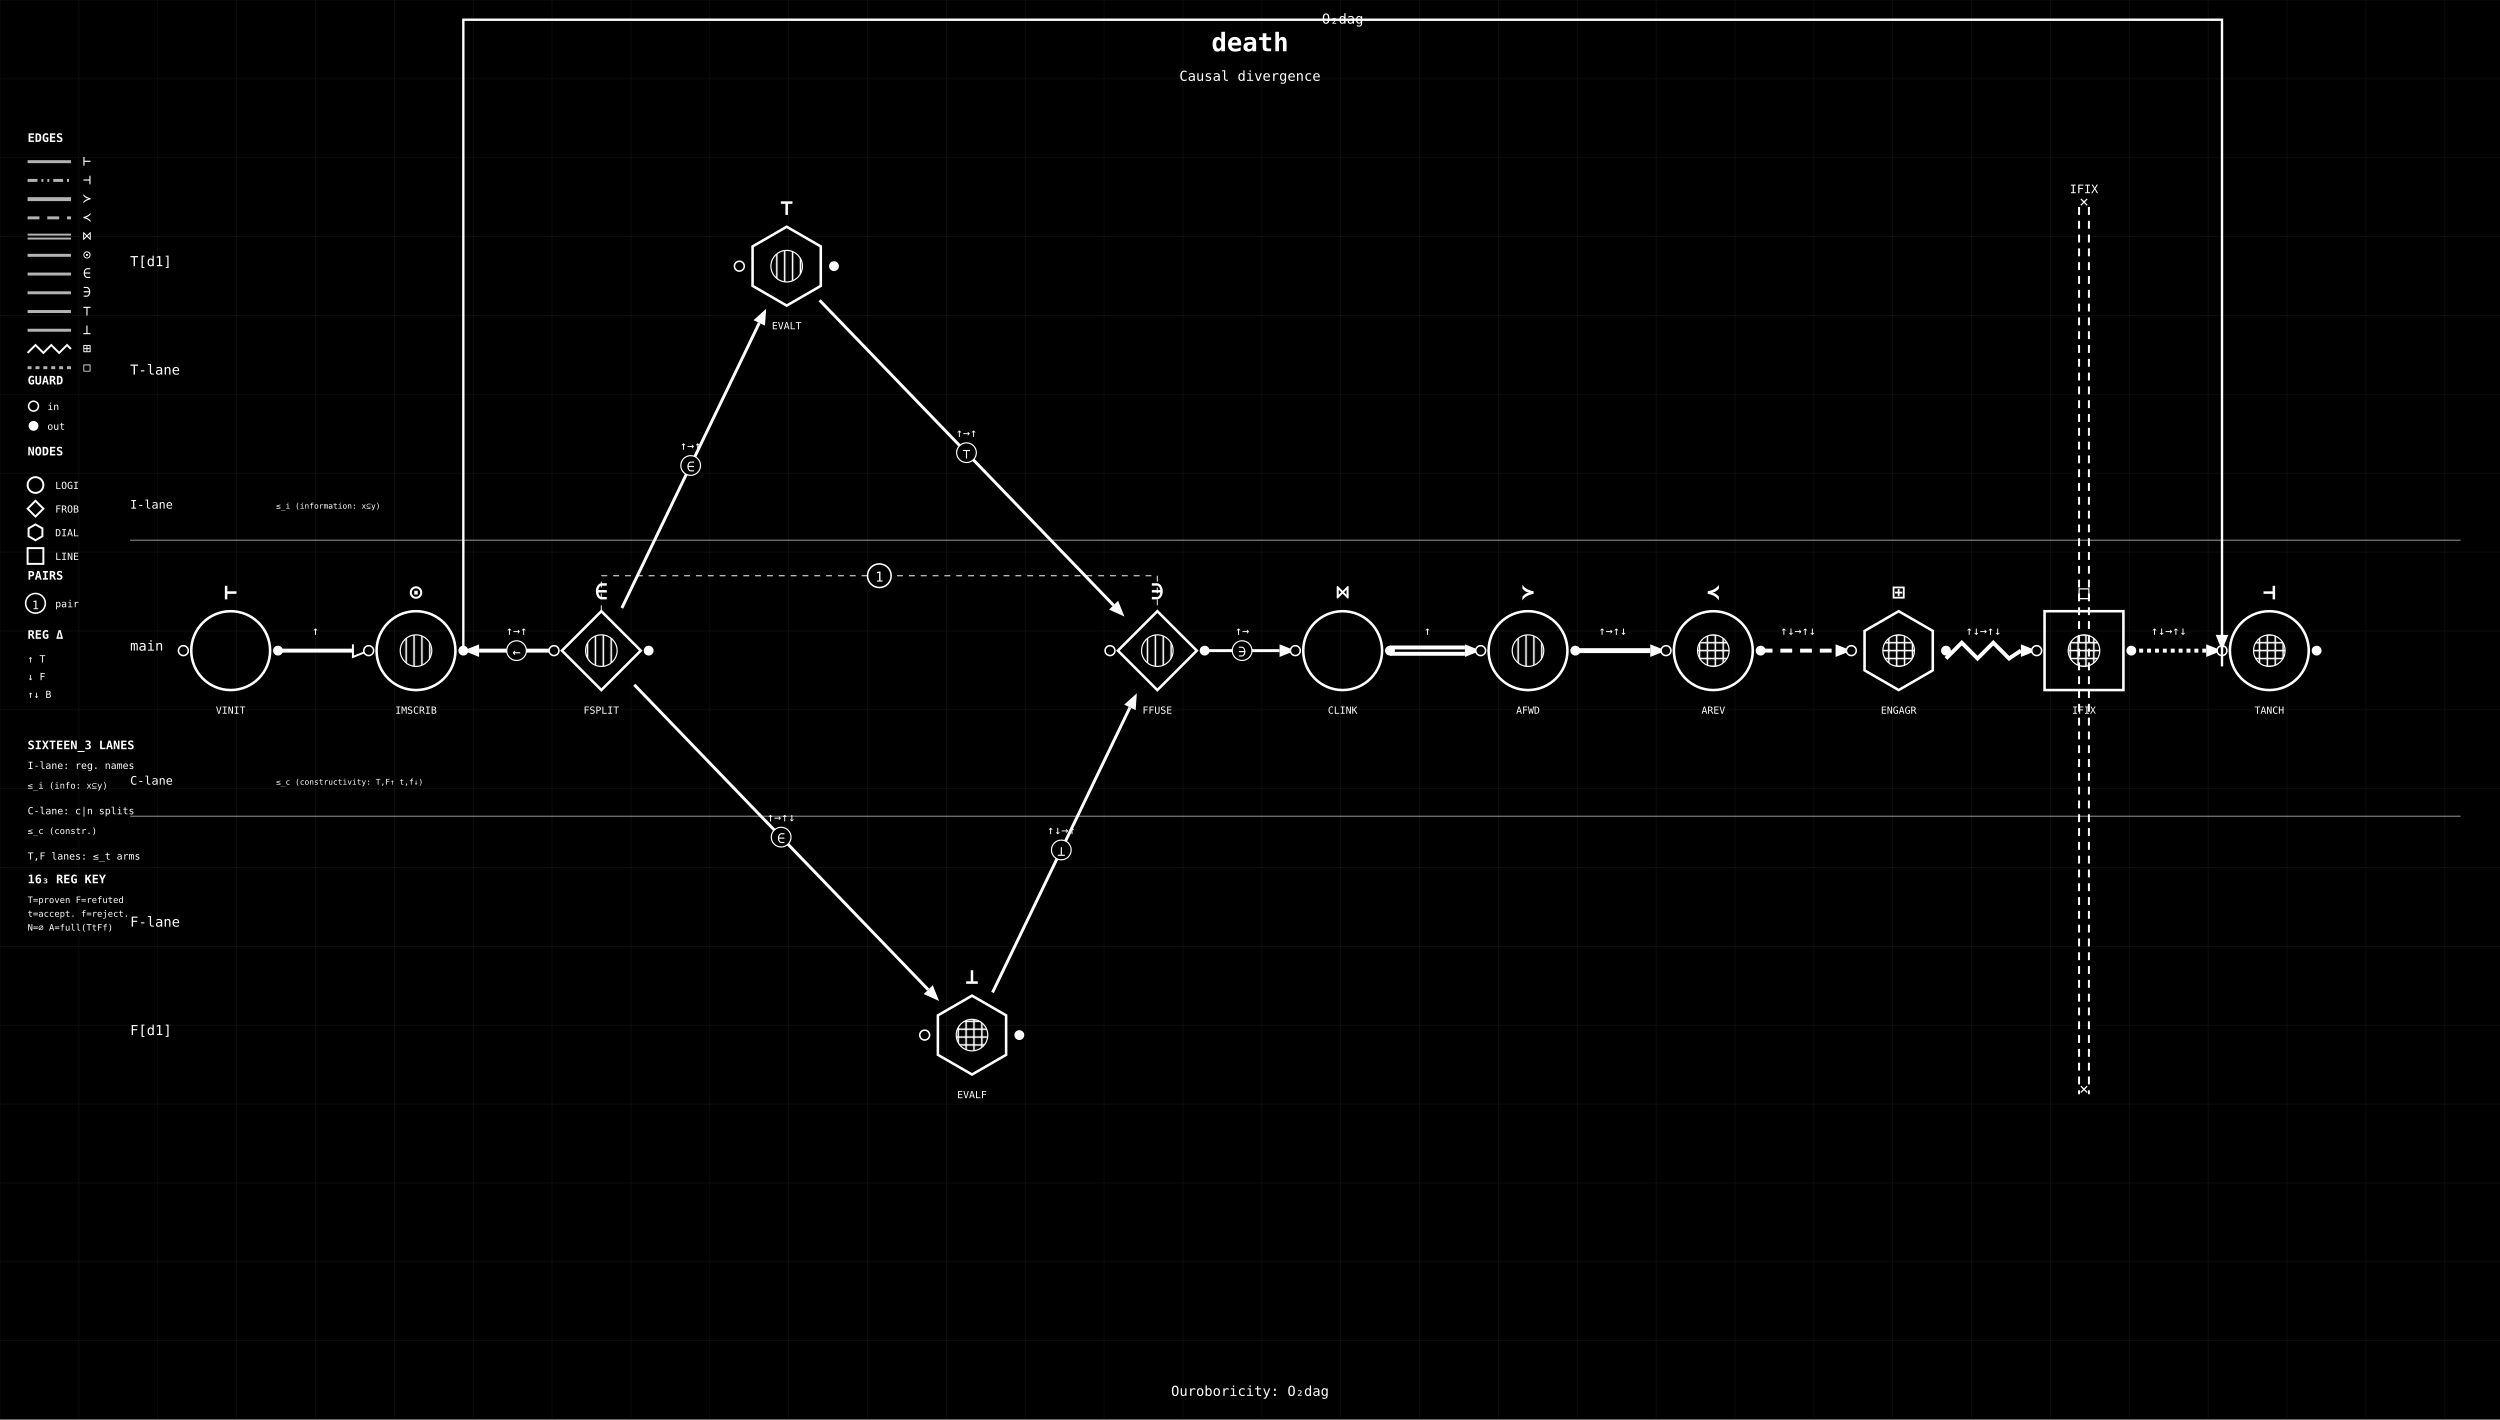
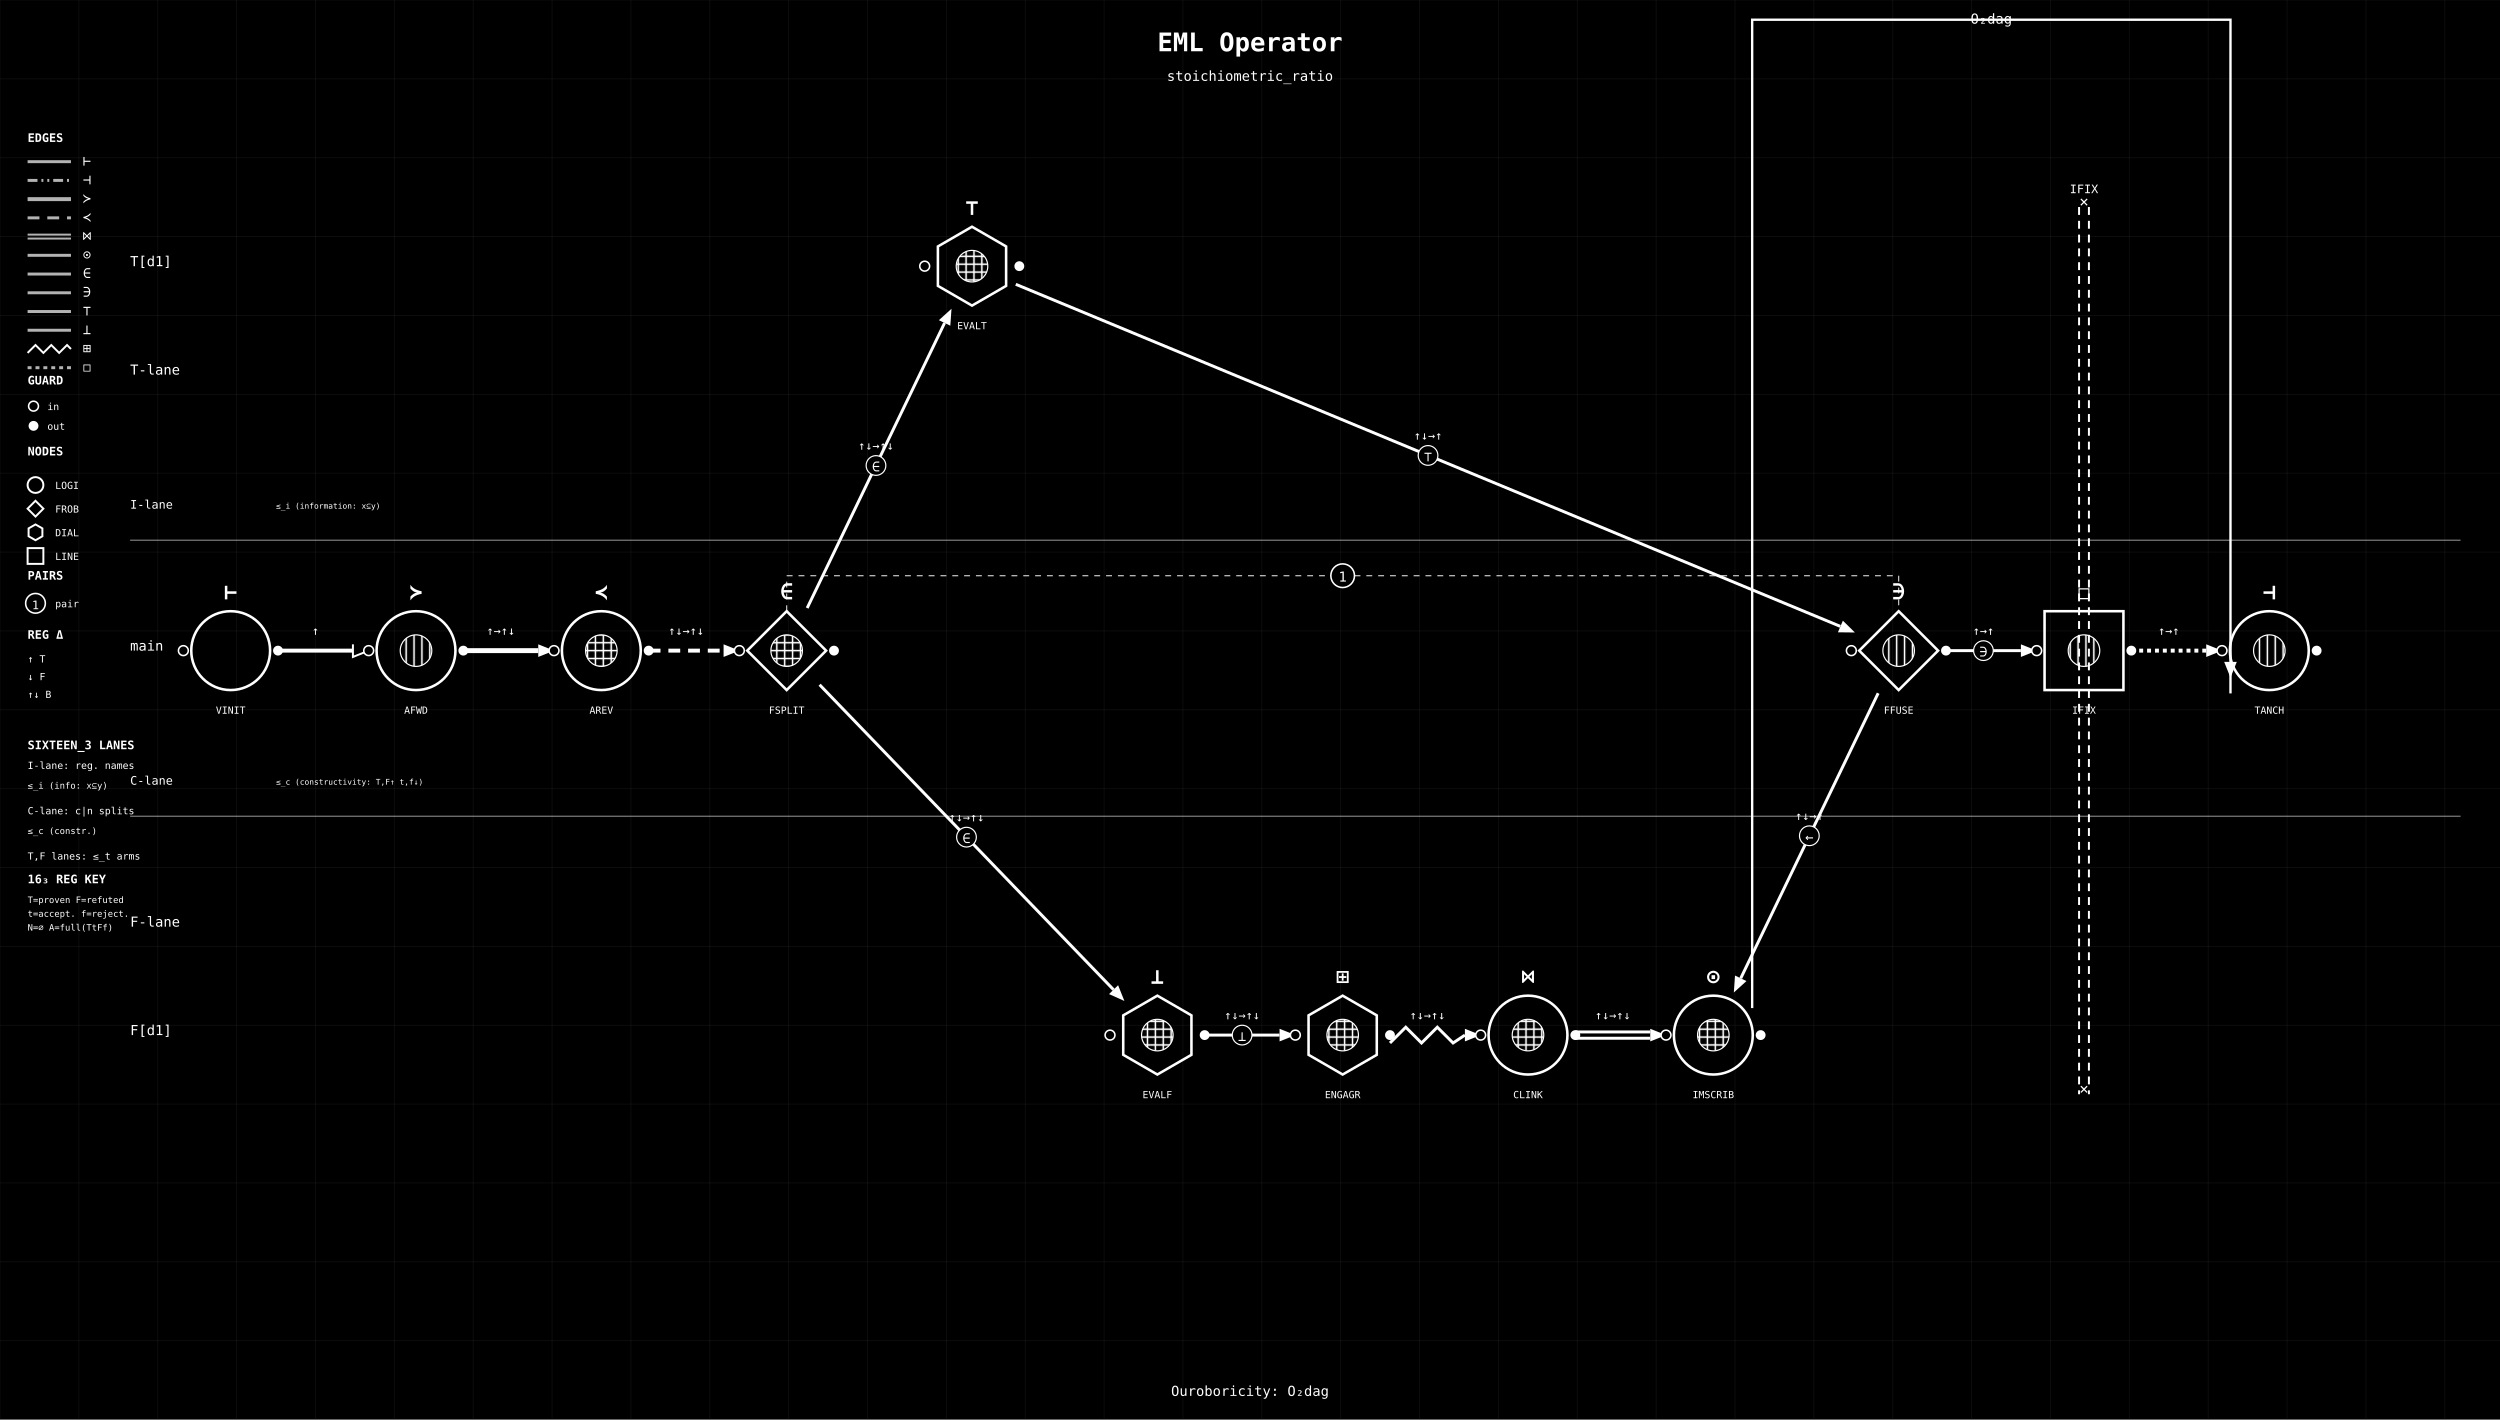
<svg xmlns="http://www.w3.org/2000/svg" viewBox="0 0 1268 720">
  <rect width="1268" height="720" fill="#000000" />
  <defs>
    <pattern id="hatch-T" width="4" height="4" patternUnits="userSpaceOnUse">
      <path d="M2,0 L2,4" stroke="#ffffff" stroke-width="0.8" />
    </pattern>
    <pattern id="hatch-F" width="4" height="4" patternUnits="userSpaceOnUse">
      <path d="M0,2 L4,2" stroke="#ffffff" stroke-width="0.8" />
    </pattern>
    <pattern id="hatch-B" width="4" height="4" patternUnits="userSpaceOnUse">
      <path d="M2,0 L2,4 M0,2 L4,2" stroke="#ffffff" stroke-width="0.8" />
    </pattern>
  </defs>
  <line x1="0.0" y1="0.0" x2="0.0" y2="720.0" stroke="#333333" stroke-width="0.4" opacity="0.3" />
  <line x1="40.0" y1="0.0" x2="40.0" y2="720.0" stroke="#333333" stroke-width="0.4" opacity="0.3" />
  <line x1="80.0" y1="0.0" x2="80.0" y2="720.0" stroke="#333333" stroke-width="0.4" opacity="0.3" />
  <line x1="120.0" y1="0.0" x2="120.0" y2="720.0" stroke="#333333" stroke-width="0.4" opacity="0.3" />
  <line x1="160.0" y1="0.0" x2="160.0" y2="720.0" stroke="#333333" stroke-width="0.4" opacity="0.3" />
  <line x1="200.0" y1="0.0" x2="200.0" y2="720.0" stroke="#333333" stroke-width="0.4" opacity="0.3" />
  <line x1="240.0" y1="0.0" x2="240.0" y2="720.0" stroke="#333333" stroke-width="0.4" opacity="0.3" />
  <line x1="280.0" y1="0.0" x2="280.0" y2="720.0" stroke="#333333" stroke-width="0.4" opacity="0.3" />
  <line x1="320.0" y1="0.0" x2="320.0" y2="720.0" stroke="#333333" stroke-width="0.4" opacity="0.3" />
  <line x1="360.0" y1="0.0" x2="360.0" y2="720.0" stroke="#333333" stroke-width="0.4" opacity="0.3" />
  <line x1="400.0" y1="0.0" x2="400.0" y2="720.0" stroke="#333333" stroke-width="0.4" opacity="0.3" />
  <line x1="440.0" y1="0.0" x2="440.0" y2="720.0" stroke="#333333" stroke-width="0.4" opacity="0.3" />
  <line x1="480.0" y1="0.0" x2="480.0" y2="720.0" stroke="#333333" stroke-width="0.4" opacity="0.3" />
  <line x1="520.0" y1="0.0" x2="520.0" y2="720.0" stroke="#333333" stroke-width="0.4" opacity="0.3" />
  <line x1="560.0" y1="0.0" x2="560.0" y2="720.0" stroke="#333333" stroke-width="0.4" opacity="0.3" />
  <line x1="600.0" y1="0.0" x2="600.0" y2="720.0" stroke="#333333" stroke-width="0.4" opacity="0.3" />
  <line x1="640.0" y1="0.0" x2="640.0" y2="720.0" stroke="#333333" stroke-width="0.4" opacity="0.3" />
  <line x1="680.0" y1="0.0" x2="680.0" y2="720.0" stroke="#333333" stroke-width="0.4" opacity="0.3" />
  <line x1="720.0" y1="0.0" x2="720.0" y2="720.0" stroke="#333333" stroke-width="0.4" opacity="0.3" />
  <line x1="760.0" y1="0.0" x2="760.0" y2="720.0" stroke="#333333" stroke-width="0.4" opacity="0.3" />
  <line x1="800.0" y1="0.0" x2="800.0" y2="720.0" stroke="#333333" stroke-width="0.4" opacity="0.3" />
  <line x1="840.0" y1="0.0" x2="840.0" y2="720.0" stroke="#333333" stroke-width="0.4" opacity="0.3" />
  <line x1="880.0" y1="0.0" x2="880.0" y2="720.0" stroke="#333333" stroke-width="0.4" opacity="0.3" />
  <line x1="920.0" y1="0.0" x2="920.0" y2="720.0" stroke="#333333" stroke-width="0.4" opacity="0.3" />
  <line x1="960.0" y1="0.0" x2="960.0" y2="720.0" stroke="#333333" stroke-width="0.4" opacity="0.3" />
  <line x1="1000.0" y1="0.0" x2="1000.0" y2="720.0" stroke="#333333" stroke-width="0.4" opacity="0.3" />
  <line x1="1040.0" y1="0.0" x2="1040.0" y2="720.0" stroke="#333333" stroke-width="0.4" opacity="0.3" />
  <line x1="1080.0" y1="0.0" x2="1080.0" y2="720.0" stroke="#333333" stroke-width="0.4" opacity="0.3" />
  <line x1="1120.0" y1="0.0" x2="1120.0" y2="720.0" stroke="#333333" stroke-width="0.4" opacity="0.3" />
  <line x1="1160.0" y1="0.0" x2="1160.0" y2="720.0" stroke="#333333" stroke-width="0.4" opacity="0.3" />
  <line x1="1200.0" y1="0.0" x2="1200.0" y2="720.0" stroke="#333333" stroke-width="0.4" opacity="0.3" />
  <line x1="1240.0" y1="0.0" x2="1240.0" y2="720.0" stroke="#333333" stroke-width="0.4" opacity="0.3" />
  <line x1="0.0" y1="0.0" x2="1268.0" y2="0.0" stroke="#333333" stroke-width="0.4" opacity="0.3" />
  <line x1="0.0" y1="40.0" x2="1268.0" y2="40.0" stroke="#333333" stroke-width="0.4" opacity="0.3" />
  <line x1="0.0" y1="80.0" x2="1268.0" y2="80.0" stroke="#333333" stroke-width="0.4" opacity="0.3" />
  <line x1="0.0" y1="120.0" x2="1268.0" y2="120.0" stroke="#333333" stroke-width="0.4" opacity="0.3" />
  <line x1="0.0" y1="160.0" x2="1268.0" y2="160.0" stroke="#333333" stroke-width="0.4" opacity="0.3" />
  <line x1="0.0" y1="200.0" x2="1268.0" y2="200.0" stroke="#333333" stroke-width="0.4" opacity="0.3" />
  <line x1="0.0" y1="240.0" x2="1268.0" y2="240.0" stroke="#333333" stroke-width="0.4" opacity="0.3" />
  <line x1="0.0" y1="280.0" x2="1268.0" y2="280.0" stroke="#333333" stroke-width="0.4" opacity="0.3" />
  <line x1="0.0" y1="320.0" x2="1268.0" y2="320.0" stroke="#333333" stroke-width="0.4" opacity="0.3" />
  <line x1="0.0" y1="360.0" x2="1268.0" y2="360.0" stroke="#333333" stroke-width="0.4" opacity="0.3" />
  <line x1="0.0" y1="400.0" x2="1268.0" y2="400.0" stroke="#333333" stroke-width="0.4" opacity="0.3" />
  <line x1="0.0" y1="440.0" x2="1268.0" y2="440.0" stroke="#333333" stroke-width="0.4" opacity="0.3" />
  <line x1="0.0" y1="480.0" x2="1268.0" y2="480.0" stroke="#333333" stroke-width="0.4" opacity="0.3" />
  <line x1="0.0" y1="520.0" x2="1268.0" y2="520.0" stroke="#333333" stroke-width="0.4" opacity="0.3" />
  <line x1="0.0" y1="560.0" x2="1268.0" y2="560.0" stroke="#333333" stroke-width="0.4" opacity="0.3" />
  <line x1="0.0" y1="600.0" x2="1268.0" y2="600.0" stroke="#333333" stroke-width="0.4" opacity="0.3" />
  <line x1="0.0" y1="640.0" x2="1268.0" y2="640.0" stroke="#333333" stroke-width="0.4" opacity="0.3" />
  <line x1="0.0" y1="680.0" x2="1268.0" y2="680.0" stroke="#333333" stroke-width="0.4" opacity="0.3" />
-   <text x="634.0" y="26.0" fill="#ffffff" font-size="13" text-anchor="middle" font-family="monospace" font-weight="bold">death</text>
-   <text x="634.0" y="41.0" fill="#ffffff" font-size="7" text-anchor="middle" font-family="monospace">Causal divergence</text>
+   <text x="634.0" y="26.0" fill="#ffffff" font-size="13" text-anchor="middle" font-family="monospace" font-weight="bold">EML Operator</text>
+   <text x="634.0" y="41.0" fill="#ffffff" font-size="7" text-anchor="middle" font-family="monospace">stoichiometric_ratio</text>
  <text x="66.0" y="190.0" fill="#ffffff" font-size="7" text-anchor="start" font-family="monospace">T-lane</text>
  <text x="66.0" y="135.0" fill="#ffffff" font-size="7" text-anchor="start" font-family="monospace">T[d1]</text>
  <text x="66.0" y="470.0" fill="#ffffff" font-size="7" text-anchor="start" font-family="monospace">F-lane</text>
  <text x="66.0" y="525.0" fill="#ffffff" font-size="7" text-anchor="start" font-family="monospace">F[d1]</text>
  <text x="66.0" y="330.0" fill="#ffffff" font-size="7" text-anchor="start" font-family="monospace">main</text>
  <text x="66.0" y="258.0" fill="#ffffff" font-size="6" text-anchor="start" font-family="monospace">I-lane</text>
  <text x="140.0" y="258.0" fill="#ffffff" font-size="4" text-anchor="start" font-family="monospace">≤_i (information: x⊆y)</text>
  <line x1="66.0" y1="274.0" x2="1248.0" y2="274.0" stroke="#ffffff" stroke-width="0.6" opacity="0.5" />
  <text x="66.0" y="398.0" fill="#ffffff" font-size="6" text-anchor="start" font-family="monospace">C-lane</text>
  <text x="140.0" y="398.0" fill="#ffffff" font-size="4" text-anchor="start" font-family="monospace">≤_c (constructivity: T,F↑ t,f↓)</text>
  <line x1="66.0" y1="414.0" x2="1248.0" y2="414.0" stroke="#ffffff" stroke-width="0.6" opacity="0.5" />
  <line x1="1054.5" y1="105.0" x2="1054.5" y2="555.0" stroke="#ffffff" stroke-width="1.0" opacity="1.0" stroke-dasharray="4,3" />
  <line x1="1059.5" y1="105.0" x2="1059.5" y2="555.0" stroke="#ffffff" stroke-width="1.0" opacity="1.0" stroke-dasharray="4,3" />
  <text x="1057.0" y="105.0" fill="#ffffff" font-size="8" text-anchor="middle" font-family="monospace">×</text>
  <text x="1057.0" y="555.0" fill="#ffffff" font-size="8" text-anchor="middle" font-family="monospace">×</text>
  <text x="1057.0" y="98.0" fill="#ffffff" font-size="6" text-anchor="middle" font-family="monospace">IFIX</text>
-   <line x1="305.0" y1="310.0" x2="305.0" y2="292.0" stroke="#ffffff" stroke-width="0.6" opacity="0.8" stroke-dasharray="3,3" />
-   <line x1="305.0" y1="292.0" x2="587.0" y2="292.0" stroke="#ffffff" stroke-width="0.6" opacity="0.8" stroke-dasharray="3,3" />
-   <line x1="587.0" y1="292.0" x2="587.0" y2="310.0" stroke="#ffffff" stroke-width="0.6" opacity="0.8" stroke-dasharray="3,3" />
-   <circle cx="446.0" cy="292.0" r="6" fill="#000000" stroke="#ffffff" stroke-width="0.8" />
-   <text x="446.0" y="295.0" fill="#ffffff" font-size="7" text-anchor="middle" font-family="monospace">1</text>
-   <line x1="315.4" y1="308.4" x2="385.1" y2="163.8" stroke="#ffffff" stroke-width="1.5" opacity="1.0" />
-   <polygon points="388.6,156.6 388.0,165.2 382.2,162.4" fill="#ffffff" />
-   <circle cx="350.3" cy="236.1" r="5" fill="#000000" stroke="#ffffff" stroke-width="0.6" />
-   <text x="350.3" y="239.1" fill="#ffffff" font-size="7" text-anchor="middle" font-family="monospace">∈</text>
-   <text x="350.3" y="228.1" fill="#ffffff" font-size="6" text-anchor="middle" font-family="monospace">↑→↑</text>
-   <line x1="415.7" y1="152.3" x2="564.8" y2="307.0" stroke="#ffffff" stroke-width="1.5" opacity="1.0" />
-   <polygon points="570.3,312.7 562.5,309.2 567.1,304.7" fill="#ffffff" />
-   <circle cx="490.2" cy="229.6" r="5" fill="#000000" stroke="#ffffff" stroke-width="0.6" />
-   <text x="490.2" y="232.6" fill="#ffffff" font-size="7" text-anchor="middle" font-family="monospace">⊤</text>
-   <text x="490.2" y="221.6" fill="#ffffff" font-size="6" text-anchor="middle" font-family="monospace">↑→↑</text>
-   <line x1="321.7" y1="347.3" x2="470.8" y2="502.0" stroke="#ffffff" stroke-width="1.5" opacity="1.0" />
-   <polygon points="476.3,507.7 468.5,504.2 473.1,499.7" fill="#ffffff" />
-   <circle cx="396.2" cy="424.6" r="5" fill="#000000" stroke="#ffffff" stroke-width="0.6" />
-   <text x="396.2" y="427.6" fill="#ffffff" font-size="7" text-anchor="middle" font-family="monospace">∈</text>
-   <text x="396.2" y="416.6" fill="#ffffff" font-size="6" text-anchor="middle" font-family="monospace">↑→↑↓</text>
-   <line x1="503.4" y1="503.4" x2="573.1" y2="358.8" stroke="#ffffff" stroke-width="1.5" opacity="1.0" />
-   <polygon points="576.6,351.6 576.0,360.2 570.2,357.4" fill="#ffffff" />
-   <circle cx="538.3" cy="431.1" r="5" fill="#000000" stroke="#ffffff" stroke-width="0.6" />
-   <text x="538.3" y="434.1" fill="#ffffff" font-size="7" text-anchor="middle" font-family="monospace">⊥</text>
-   <text x="538.3" y="423.1" fill="#ffffff" font-size="6" text-anchor="middle" font-family="monospace">↑↓→↑</text>
+   <line x1="399.0" y1="310.0" x2="399.0" y2="292.0" stroke="#ffffff" stroke-width="0.6" opacity="0.8" stroke-dasharray="3,3" />
+   <line x1="399.0" y1="292.0" x2="963.0" y2="292.0" stroke="#ffffff" stroke-width="0.6" opacity="0.8" stroke-dasharray="3,3" />
+   <line x1="963.0" y1="292.0" x2="963.0" y2="310.0" stroke="#ffffff" stroke-width="0.6" opacity="0.8" stroke-dasharray="3,3" />
+   <circle cx="681.0" cy="292.0" r="6" fill="#000000" stroke="#ffffff" stroke-width="0.8" />
+   <text x="681.0" y="295.0" fill="#ffffff" font-size="7" text-anchor="middle" font-family="monospace">1</text>
+   <line x1="409.4" y1="308.4" x2="479.1" y2="163.8" stroke="#ffffff" stroke-width="1.5" opacity="1.0" />
+   <polygon points="482.6,156.6 482.0,165.2 476.2,162.4" fill="#ffffff" />
+   <circle cx="444.3" cy="236.1" r="5" fill="#000000" stroke="#ffffff" stroke-width="0.6" />
+   <text x="444.3" y="239.1" fill="#ffffff" font-size="7" text-anchor="middle" font-family="monospace">∈</text>
+   <text x="444.3" y="228.1" fill="#ffffff" font-size="6" text-anchor="middle" font-family="monospace">↑↓→↑↓</text>
+   <line x1="515.2" y1="144.2" x2="933.4" y2="317.7" stroke="#ffffff" stroke-width="1.5" opacity="1.0" />
+   <polygon points="940.8,320.8 932.2,320.7 934.7,314.8" fill="#ffffff" />
+   <circle cx="724.3" cy="231.0" r="5" fill="#000000" stroke="#ffffff" stroke-width="0.6" />
+   <text x="724.3" y="234.0" fill="#ffffff" font-size="7" text-anchor="middle" font-family="monospace">⊤</text>
+   <text x="724.3" y="223.0" fill="#ffffff" font-size="6" text-anchor="middle" font-family="monospace">↑↓→↑</text>
+   <line x1="415.7" y1="347.3" x2="564.8" y2="502.0" stroke="#ffffff" stroke-width="1.5" opacity="1.0" />
+   <polygon points="570.3,507.7 562.5,504.2 567.1,499.7" fill="#ffffff" />
+   <circle cx="490.2" cy="424.6" r="5" fill="#000000" stroke="#ffffff" stroke-width="0.6" />
+   <text x="490.2" y="427.6" fill="#ffffff" font-size="7" text-anchor="middle" font-family="monospace">∈</text>
+   <text x="490.2" y="416.6" fill="#ffffff" font-size="6" text-anchor="middle" font-family="monospace">↑↓→↑↓</text>
+   <line x1="611.0" y1="525.0" x2="649.0" y2="525.0" stroke="#ffffff" stroke-width="1.5" opacity="1.0" />
+   <polygon points="657.0,525.0 649.0,528.2 649.0,521.8" fill="#ffffff" />
+   <circle cx="630.0" cy="525.0" r="5" fill="#000000" stroke="#ffffff" stroke-width="0.6" />
+   <text x="630.0" y="528.0" fill="#ffffff" font-size="7" text-anchor="middle" font-family="monospace">⊥</text>
+   <text x="630.0" y="517.0" fill="#ffffff" font-size="6" text-anchor="middle" font-family="monospace">↑↓→↑↓</text>
+   <polyline points="705.0,529.0 713.0,521.0 721.0,529.0 729.0,521.0 737.0,529.0 743.0,525.0" fill="none" stroke="#ffffff" stroke-width="1.5" />
+   <polygon points="751.0,525.0 743.0,528.2 743.0,521.8" fill="#ffffff" />
+   <text x="724.0" y="517.0" fill="#ffffff" font-size="6" text-anchor="middle" font-family="monospace">↑↓→↑↓</text>
+   <line x1="799.0" y1="523.4" x2="837.0" y2="523.4" stroke="#ffffff" stroke-width="1.5" opacity="1.0" />
+   <line x1="799.0" y1="526.6" x2="837.0" y2="526.6" stroke="#ffffff" stroke-width="1.5" opacity="1.0" />
+   <polygon points="845.0,525.0 837.0,528.2 837.0,521.8" fill="#ffffff" />
+   <text x="818.0" y="517.0" fill="#ffffff" font-size="6" text-anchor="middle" font-family="monospace">↑↓→↑↓</text>
+   <line x1="882.9" y1="496.2" x2="952.6" y2="351.6" stroke="#ffffff" stroke-width="1.5" opacity="1.0" />
+   <polygon points="879.4,503.4 880.0,494.8 885.8,497.6" fill="#ffffff" />
+   <circle cx="917.7" cy="423.9" r="5" fill="#000000" stroke="#ffffff" stroke-width="0.6" />
+   <text x="917.7" y="426.9" fill="#ffffff" font-size="7" text-anchor="middle" font-family="monospace">←</text>
+   <text x="917.7" y="415.9" fill="#ffffff" font-size="6" text-anchor="middle" font-family="monospace">↑↓→↑</text>
  <line x1="141.0" y1="330.0" x2="179.0" y2="330.0" stroke="#ffffff" stroke-width="2.0" opacity="1.0" />
  <polyline points="187.0,330.0 179.0,333.2 179.0,326.8" fill="none" stroke="#ffffff" stroke-width="1.0" />
  <text x="160.0" y="322.0" fill="#ffffff" font-size="6" text-anchor="middle" font-family="monospace">↑</text>
-   <line x1="243.0" y1="330.0" x2="281.0" y2="330.0" stroke="#ffffff" stroke-width="2.0" opacity="1.0" />
-   <polygon points="235.0,330.0 243.0,326.8 243.0,333.2" fill="#ffffff" />
-   <circle cx="262.0" cy="330.0" r="5" fill="#000000" stroke="#ffffff" stroke-width="0.6" />
-   <text x="262.0" y="333.0" fill="#ffffff" font-size="7" text-anchor="middle" font-family="monospace">←</text>
-   <text x="262.0" y="322.0" fill="#ffffff" font-size="6" text-anchor="middle" font-family="monospace">↑→↑</text>
-   <line x1="705.0" y1="328.4" x2="743.0" y2="328.4" stroke="#ffffff" stroke-width="2.0" opacity="1.0" />
-   <line x1="705.0" y1="331.6" x2="743.0" y2="331.6" stroke="#ffffff" stroke-width="2.0" opacity="1.0" />
-   <polygon points="751.0,330.0 743.0,333.2 743.0,326.8" fill="#ffffff" />
-   <text x="724.0" y="322.0" fill="#ffffff" font-size="6" text-anchor="middle" font-family="monospace">↑</text>
-   <line x1="799.0" y1="330.0" x2="837.0" y2="330.0" stroke="#ffffff" stroke-width="2.5" opacity="1.0" />
-   <polygon points="845.0,330.0 837.0,333.2 837.0,326.8" fill="#ffffff" />
-   <text x="818.0" y="322.0" fill="#ffffff" font-size="6" text-anchor="middle" font-family="monospace">↑→↑↓</text>
-   <line x1="893.0" y1="330.0" x2="931.0" y2="330.0" stroke="#ffffff" stroke-width="2.0" opacity="1.0" stroke-dasharray="6,4" />
-   <polygon points="939.0,330.0 931.0,333.2 931.0,326.8" fill="#ffffff" />
-   <text x="912.0" y="322.0" fill="#ffffff" font-size="6" text-anchor="middle" font-family="monospace">↑↓→↑↓</text>
-   <polyline points="987.0,334.0 995.0,326.0 1003.0,334.0 1011.0,326.0 1019.0,334.0 1025.0,330.0" fill="none" stroke="#ffffff" stroke-width="2.0" />
-   <polygon points="1033.0,330.0 1025.0,333.2 1025.0,326.8" fill="#ffffff" />
-   <text x="1006.0" y="322.0" fill="#ffffff" font-size="6" text-anchor="middle" font-family="monospace">↑↓→↑↓</text>
+   <line x1="235.0" y1="330.0" x2="273.0" y2="330.0" stroke="#ffffff" stroke-width="2.5" opacity="1.0" />
+   <polygon points="281.0,330.0 273.0,333.2 273.0,326.8" fill="#ffffff" />
+   <text x="254.0" y="322.0" fill="#ffffff" font-size="6" text-anchor="middle" font-family="monospace">↑→↑↓</text>
+   <line x1="329.0" y1="330.0" x2="367.0" y2="330.0" stroke="#ffffff" stroke-width="2.0" opacity="1.0" stroke-dasharray="6,4" />
+   <polygon points="375.0,330.0 367.0,333.2 367.0,326.8" fill="#ffffff" />
+   <text x="348.0" y="322.0" fill="#ffffff" font-size="6" text-anchor="middle" font-family="monospace">↑↓→↑↓</text>
  <line x1="1081.0" y1="330.0" x2="1119.0" y2="330.0" stroke="#ffffff" stroke-width="2.0" opacity="1.0" stroke-dasharray="2,2" />
  <polygon points="1127.0,330.0 1119.0,333.2 1119.0,326.8" fill="#ffffff" />
-   <text x="1100.0" y="322.0" fill="#ffffff" font-size="6" text-anchor="middle" font-family="monospace">↑↓→↑↓</text>
-   <line x1="611.0" y1="330.0" x2="649.0" y2="330.0" stroke="#ffffff" stroke-width="1.5" opacity="1.0" />
-   <polygon points="657.0,330.0 649.0,333.2 649.0,326.8" fill="#ffffff" />
-   <circle cx="630.0" cy="330.0" r="5" fill="#000000" stroke="#ffffff" stroke-width="0.6" />
-   <text x="630.0" y="333.0" fill="#ffffff" font-size="7" text-anchor="middle" font-family="monospace">∋</text>
-   <text x="630.0" y="322.0" fill="#ffffff" font-size="6" text-anchor="middle" font-family="monospace">↑→</text>
+   <text x="1100.0" y="322.0" fill="#ffffff" font-size="6" text-anchor="middle" font-family="monospace">↑→↑</text>
+   <line x1="987.0" y1="330.0" x2="1025.0" y2="330.0" stroke="#ffffff" stroke-width="1.5" opacity="1.0" />
+   <polygon points="1033.0,330.0 1025.0,333.2 1025.0,326.8" fill="#ffffff" />
+   <circle cx="1006.0" cy="330.0" r="5" fill="#000000" stroke="#ffffff" stroke-width="0.6" />
+   <text x="1006.0" y="333.0" fill="#ffffff" font-size="7" text-anchor="middle" font-family="monospace">∋</text>
+   <text x="1006.0" y="322.0" fill="#ffffff" font-size="6" text-anchor="middle" font-family="monospace">↑→↑</text>
  <circle fill="none" stroke="#ffffff" stroke-width="1.3" cx="117.0" cy="330.0" r="20.0" />
  <circle cx="93.0" cy="330.0" r="2.5" fill="#000000" stroke="#ffffff" stroke-width="0.8" />
  <circle cx="141.0" cy="330.0" r="2.5" fill="#ffffff" />
  <text x="117.0" y="304.0" fill="#ffffff" font-size="11" text-anchor="middle" font-family="monospace" font-weight="bold">⊢</text>
  <text x="117.0" y="362.0" fill="#ffffff" font-size="5" text-anchor="middle" font-family="monospace">VINIT</text>
  <circle fill="none" stroke="#ffffff" stroke-width="1.3" cx="211.0" cy="330.0" r="20.0" />
  <circle cx="211.0" cy="330.0" r="8" fill="url(#hatch-T)" stroke="#ffffff" stroke-width="0.6" />
  <circle cx="187.0" cy="330.0" r="2.5" fill="#000000" stroke="#ffffff" stroke-width="0.8" />
  <circle cx="235.0" cy="330.0" r="2.5" fill="#ffffff" />
-   <text x="211.0" y="304.0" fill="#ffffff" font-size="11" text-anchor="middle" font-family="monospace" font-weight="bold">⊙</text>
-   <text x="211.0" y="362.0" fill="#ffffff" font-size="5" text-anchor="middle" font-family="monospace">IMSCRIB</text>
-   <polygon fill="none" stroke="#ffffff" stroke-width="1.3" points="305.0,310.0 325.0,330 305.0,350.0 285.0,330" />
-   <circle cx="305.0" cy="330.0" r="8" fill="url(#hatch-T)" stroke="#ffffff" stroke-width="0.6" />
+   <text x="211.0" y="304.0" fill="#ffffff" font-size="11" text-anchor="middle" font-family="monospace" font-weight="bold">≻</text>
+   <text x="211.0" y="362.0" fill="#ffffff" font-size="5" text-anchor="middle" font-family="monospace">AFWD</text>
+   <circle fill="none" stroke="#ffffff" stroke-width="1.3" cx="305.0" cy="330.0" r="20.0" />
+   <circle cx="305.0" cy="330.0" r="8" fill="url(#hatch-B)" stroke="#ffffff" stroke-width="0.6" />
  <circle cx="281.0" cy="330.0" r="2.5" fill="#000000" stroke="#ffffff" stroke-width="0.8" />
  <circle cx="329.0" cy="330.0" r="2.5" fill="#ffffff" />
-   <text x="305.0" y="304.0" fill="#ffffff" font-size="11" text-anchor="middle" font-family="monospace" font-weight="bold">∈</text>
-   <text x="305.0" y="362.0" fill="#ffffff" font-size="5" text-anchor="middle" font-family="monospace">FSPLIT</text>
-   <polygon fill="none" stroke="#ffffff" stroke-width="1.3" points="416.3,145.0 399.0,155.0 381.7,145.0 381.7,125.0 399.0,115.0 416.3,125.0" />
-   <circle cx="399.0" cy="135.0" r="8" fill="url(#hatch-T)" stroke="#ffffff" stroke-width="0.6" />
-   <circle cx="375.0" cy="135.0" r="2.5" fill="#000000" stroke="#ffffff" stroke-width="0.8" />
-   <circle cx="423.0" cy="135.0" r="2.5" fill="#ffffff" />
-   <text x="399.0" y="109.0" fill="#ffffff" font-size="11" text-anchor="middle" font-family="monospace" font-weight="bold">⊤</text>
-   <text x="399.0" y="167.0" fill="#ffffff" font-size="5" text-anchor="middle" font-family="monospace">EVALT</text>
-   <polygon fill="none" stroke="#ffffff" stroke-width="1.3" points="510.3,535.0 493.0,545.0 475.7,535.0 475.7,515.0 493.0,505.0 510.3,515.0" />
-   <circle cx="493.0" cy="525.0" r="8" fill="url(#hatch-B)" stroke="#ffffff" stroke-width="0.6" />
-   <circle cx="469.0" cy="525.0" r="2.5" fill="#000000" stroke="#ffffff" stroke-width="0.8" />
-   <circle cx="517.0" cy="525.0" r="2.5" fill="#ffffff" />
-   <text x="493.0" y="499.0" fill="#ffffff" font-size="11" text-anchor="middle" font-family="monospace" font-weight="bold">⊥</text>
-   <text x="493.0" y="557.0" fill="#ffffff" font-size="5" text-anchor="middle" font-family="monospace">EVALF</text>
-   <polygon fill="none" stroke="#ffffff" stroke-width="1.3" points="587.0,310.0 607.0,330 587.0,350.0 567.0,330" />
-   <circle cx="587.0" cy="330.0" r="8" fill="url(#hatch-T)" stroke="#ffffff" stroke-width="0.6" />
-   <circle cx="563.0" cy="330.0" r="2.5" fill="#000000" stroke="#ffffff" stroke-width="0.8" />
-   <circle cx="611.0" cy="330.0" r="2.5" fill="#ffffff" />
-   <text x="587.0" y="304.0" fill="#ffffff" font-size="11" text-anchor="middle" font-family="monospace" font-weight="bold">∋</text>
-   <text x="587.0" y="362.0" fill="#ffffff" font-size="5" text-anchor="middle" font-family="monospace">FFUSE</text>
-   <circle fill="none" stroke="#ffffff" stroke-width="1.3" cx="681.0" cy="330.0" r="20.0" />
-   <circle cx="657.0" cy="330.0" r="2.5" fill="#000000" stroke="#ffffff" stroke-width="0.8" />
-   <circle cx="705.0" cy="330.0" r="2.5" fill="#ffffff" />
-   <text x="681.0" y="304.0" fill="#ffffff" font-size="11" text-anchor="middle" font-family="monospace" font-weight="bold">⋈</text>
-   <text x="681.0" y="362.0" fill="#ffffff" font-size="5" text-anchor="middle" font-family="monospace">CLINK</text>
-   <circle fill="none" stroke="#ffffff" stroke-width="1.3" cx="775.0" cy="330.0" r="20.0" />
-   <circle cx="775.0" cy="330.0" r="8" fill="url(#hatch-T)" stroke="#ffffff" stroke-width="0.6" />
-   <circle cx="751.0" cy="330.0" r="2.5" fill="#000000" stroke="#ffffff" stroke-width="0.8" />
-   <circle cx="799.0" cy="330.0" r="2.5" fill="#ffffff" />
-   <text x="775.0" y="304.0" fill="#ffffff" font-size="11" text-anchor="middle" font-family="monospace" font-weight="bold">≻</text>
-   <text x="775.0" y="362.0" fill="#ffffff" font-size="5" text-anchor="middle" font-family="monospace">AFWD</text>
-   <circle fill="none" stroke="#ffffff" stroke-width="1.3" cx="869.0" cy="330.0" r="20.0" />
-   <circle cx="869.0" cy="330.0" r="8" fill="url(#hatch-B)" stroke="#ffffff" stroke-width="0.6" />
-   <circle cx="845.0" cy="330.0" r="2.5" fill="#000000" stroke="#ffffff" stroke-width="0.8" />
-   <circle cx="893.0" cy="330.0" r="2.5" fill="#ffffff" />
-   <text x="869.0" y="304.0" fill="#ffffff" font-size="11" text-anchor="middle" font-family="monospace" font-weight="bold">≺</text>
-   <text x="869.0" y="362.0" fill="#ffffff" font-size="5" text-anchor="middle" font-family="monospace">AREV</text>
-   <polygon fill="none" stroke="#ffffff" stroke-width="1.3" points="980.3,340.0 963.0,350.0 945.7,340.0 945.7,320.0 963.0,310.0 980.3,320.0" />
-   <circle cx="963.0" cy="330.0" r="8" fill="url(#hatch-B)" stroke="#ffffff" stroke-width="0.6" />
+   <text x="305.0" y="304.0" fill="#ffffff" font-size="11" text-anchor="middle" font-family="monospace" font-weight="bold">≺</text>
+   <text x="305.0" y="362.0" fill="#ffffff" font-size="5" text-anchor="middle" font-family="monospace">AREV</text>
+   <polygon fill="none" stroke="#ffffff" stroke-width="1.3" points="399.0,310.0 419.0,330 399.0,350.0 379.0,330" />
+   <circle cx="399.0" cy="330.0" r="8" fill="url(#hatch-B)" stroke="#ffffff" stroke-width="0.6" />
+   <circle cx="375.0" cy="330.0" r="2.5" fill="#000000" stroke="#ffffff" stroke-width="0.8" />
+   <circle cx="423.0" cy="330.0" r="2.5" fill="#ffffff" />
+   <text x="399.0" y="304.0" fill="#ffffff" font-size="11" text-anchor="middle" font-family="monospace" font-weight="bold">∈</text>
+   <text x="399.0" y="362.0" fill="#ffffff" font-size="5" text-anchor="middle" font-family="monospace">FSPLIT</text>
+   <polygon fill="none" stroke="#ffffff" stroke-width="1.3" points="510.3,145.0 493.0,155.0 475.7,145.0 475.7,125.0 493.0,115.0 510.3,125.0" />
+   <circle cx="493.0" cy="135.0" r="8" fill="url(#hatch-B)" stroke="#ffffff" stroke-width="0.6" />
+   <circle cx="469.0" cy="135.0" r="2.5" fill="#000000" stroke="#ffffff" stroke-width="0.8" />
+   <circle cx="517.0" cy="135.0" r="2.5" fill="#ffffff" />
+   <text x="493.0" y="109.0" fill="#ffffff" font-size="11" text-anchor="middle" font-family="monospace" font-weight="bold">⊤</text>
+   <text x="493.0" y="167.0" fill="#ffffff" font-size="5" text-anchor="middle" font-family="monospace">EVALT</text>
+   <polygon fill="none" stroke="#ffffff" stroke-width="1.3" points="604.3,535.0 587.0,545.0 569.7,535.0 569.7,515.0 587.0,505.0 604.3,515.0" />
+   <circle cx="587.0" cy="525.0" r="8" fill="url(#hatch-B)" stroke="#ffffff" stroke-width="0.6" />
+   <circle cx="563.0" cy="525.0" r="2.5" fill="#000000" stroke="#ffffff" stroke-width="0.8" />
+   <circle cx="611.0" cy="525.0" r="2.5" fill="#ffffff" />
+   <text x="587.0" y="499.0" fill="#ffffff" font-size="11" text-anchor="middle" font-family="monospace" font-weight="bold">⊥</text>
+   <text x="587.0" y="557.0" fill="#ffffff" font-size="5" text-anchor="middle" font-family="monospace">EVALF</text>
+   <polygon fill="none" stroke="#ffffff" stroke-width="1.3" points="698.3,535.0 681.0,545.0 663.7,535.0 663.7,515.0 681.0,505.0 698.3,515.0" />
+   <circle cx="681.0" cy="525.0" r="8" fill="url(#hatch-B)" stroke="#ffffff" stroke-width="0.6" />
+   <circle cx="657.0" cy="525.0" r="2.5" fill="#000000" stroke="#ffffff" stroke-width="0.8" />
+   <circle cx="705.0" cy="525.0" r="2.5" fill="#ffffff" />
+   <text x="681.0" y="499.0" fill="#ffffff" font-size="11" text-anchor="middle" font-family="monospace" font-weight="bold">⊞</text>
+   <text x="681.0" y="557.0" fill="#ffffff" font-size="5" text-anchor="middle" font-family="monospace">ENGAGR</text>
+   <circle fill="none" stroke="#ffffff" stroke-width="1.3" cx="775.0" cy="525.0" r="20.0" />
+   <circle cx="775.0" cy="525.0" r="8" fill="url(#hatch-B)" stroke="#ffffff" stroke-width="0.6" />
+   <circle cx="751.0" cy="525.0" r="2.5" fill="#000000" stroke="#ffffff" stroke-width="0.8" />
+   <circle cx="799.0" cy="525.0" r="2.5" fill="#ffffff" />
+   <text x="775.0" y="499.0" fill="#ffffff" font-size="11" text-anchor="middle" font-family="monospace" font-weight="bold">⋈</text>
+   <text x="775.0" y="557.0" fill="#ffffff" font-size="5" text-anchor="middle" font-family="monospace">CLINK</text>
+   <circle fill="none" stroke="#ffffff" stroke-width="1.3" cx="869.0" cy="525.0" r="20.0" />
+   <circle cx="869.0" cy="525.0" r="8" fill="url(#hatch-B)" stroke="#ffffff" stroke-width="0.6" />
+   <circle cx="845.0" cy="525.0" r="2.5" fill="#000000" stroke="#ffffff" stroke-width="0.8" />
+   <circle cx="893.0" cy="525.0" r="2.5" fill="#ffffff" />
+   <text x="869.0" y="499.0" fill="#ffffff" font-size="11" text-anchor="middle" font-family="monospace" font-weight="bold">⊙</text>
+   <text x="869.0" y="557.0" fill="#ffffff" font-size="5" text-anchor="middle" font-family="monospace">IMSCRIB</text>
+   <polygon fill="none" stroke="#ffffff" stroke-width="1.3" points="963.0,310.0 983.0,330 963.0,350.0 943.0,330" />
+   <circle cx="963.0" cy="330.0" r="8" fill="url(#hatch-T)" stroke="#ffffff" stroke-width="0.6" />
  <circle cx="939.0" cy="330.0" r="2.5" fill="#000000" stroke="#ffffff" stroke-width="0.8" />
  <circle cx="987.0" cy="330.0" r="2.5" fill="#ffffff" />
-   <text x="963.0" y="304.0" fill="#ffffff" font-size="11" text-anchor="middle" font-family="monospace" font-weight="bold">⊞</text>
-   <text x="963.0" y="362.0" fill="#ffffff" font-size="5" text-anchor="middle" font-family="monospace">ENGAGR</text>
+   <text x="963.0" y="304.0" fill="#ffffff" font-size="11" text-anchor="middle" font-family="monospace" font-weight="bold">∋</text>
+   <text x="963.0" y="362.0" fill="#ffffff" font-size="5" text-anchor="middle" font-family="monospace">FFUSE</text>
  <rect fill="none" stroke="#ffffff" stroke-width="1.3" x="1037.0" y="310.0" width="40.0" height="40.0" />
-   <circle cx="1057.0" cy="330.0" r="8" fill="url(#hatch-B)" stroke="#ffffff" stroke-width="0.6" />
+   <circle cx="1057.0" cy="330.0" r="8" fill="url(#hatch-T)" stroke="#ffffff" stroke-width="0.6" />
  <circle cx="1033.0" cy="330.0" r="2.5" fill="#000000" stroke="#ffffff" stroke-width="0.8" />
  <circle cx="1081.0" cy="330.0" r="2.5" fill="#ffffff" />
  <text x="1057.0" y="304.0" fill="#ffffff" font-size="11" text-anchor="middle" font-family="monospace" font-weight="bold">◻</text>
  <text x="1057.0" y="362.0" fill="#ffffff" font-size="5" text-anchor="middle" font-family="monospace">IFIX</text>
  <circle fill="none" stroke="#ffffff" stroke-width="1.3" cx="1151.0" cy="330.0" r="20.0" />
-   <circle cx="1151.0" cy="330.0" r="8" fill="url(#hatch-B)" stroke="#ffffff" stroke-width="0.6" />
+   <circle cx="1151.0" cy="330.0" r="8" fill="url(#hatch-T)" stroke="#ffffff" stroke-width="0.6" />
  <circle cx="1127.0" cy="330.0" r="2.5" fill="#000000" stroke="#ffffff" stroke-width="0.8" />
  <circle cx="1175.0" cy="330.0" r="2.5" fill="#ffffff" />
  <text x="1151.0" y="304.0" fill="#ffffff" font-size="11" text-anchor="middle" font-family="monospace" font-weight="bold">⊣</text>
  <text x="1151.0" y="362.0" fill="#ffffff" font-size="5" text-anchor="middle" font-family="monospace">TANCH</text>
  <text x="14.0" y="72.0" fill="#ffffff" font-size="6" text-anchor="start" font-family="monospace" font-weight="bold">EDGES</text>
  <line x1="14.0" y1="82.0" x2="36.0" y2="82.0" stroke="#ffffff" stroke-width="1.5" opacity="0.7" />
  <text x="42.0" y="84.0" fill="#ffffff" font-size="7" text-anchor="start" font-family="monospace">⊢</text>
  <line x1="14.0" y1="91.5" x2="36.0" y2="91.5" stroke="#ffffff" stroke-width="1.5" opacity="0.7" stroke-dasharray="5,2,1,2,1,2" />
  <text x="42.0" y="93.5" fill="#ffffff" font-size="7" text-anchor="start" font-family="monospace">⊣</text>
  <line x1="14.0" y1="101.0" x2="36.0" y2="101.0" stroke="#ffffff" stroke-width="2.0" opacity="0.7" />
  <text x="42.0" y="103.0" fill="#ffffff" font-size="7" text-anchor="start" font-family="monospace">≻</text>
  <line x1="14.0" y1="110.5" x2="36.0" y2="110.5" stroke="#ffffff" stroke-width="1.5" opacity="0.7" stroke-dasharray="6,4" />
  <text x="42.0" y="112.5" fill="#ffffff" font-size="7" text-anchor="start" font-family="monospace">≺</text>
  <line x1="14.0" y1="119.0" x2="36.0" y2="119.0" stroke="#ffffff" stroke-width="1.0" opacity="0.7" />
  <line x1="14.0" y1="121.0" x2="36.0" y2="121.0" stroke="#ffffff" stroke-width="1.0" opacity="0.7" />
  <text x="42.0" y="122.0" fill="#ffffff" font-size="7" text-anchor="start" font-family="monospace">⋈</text>
  <line x1="14.0" y1="129.5" x2="36.0" y2="129.5" stroke="#ffffff" stroke-width="1.5" opacity="0.7" />
  <text x="42.0" y="131.5" fill="#ffffff" font-size="7" text-anchor="start" font-family="monospace">⊙</text>
  <line x1="14.0" y1="139.0" x2="36.0" y2="139.0" stroke="#ffffff" stroke-width="1.5" opacity="0.7" />
  <text x="42.0" y="141.0" fill="#ffffff" font-size="7" text-anchor="start" font-family="monospace">∈</text>
  <line x1="14.0" y1="148.5" x2="36.0" y2="148.5" stroke="#ffffff" stroke-width="1.5" opacity="0.7" />
  <text x="42.0" y="150.5" fill="#ffffff" font-size="7" text-anchor="start" font-family="monospace">∋</text>
  <line x1="14.0" y1="158.0" x2="36.0" y2="158.0" stroke="#ffffff" stroke-width="1.5" opacity="0.7" />
  <text x="42.0" y="160.0" fill="#ffffff" font-size="7" text-anchor="start" font-family="monospace">⊤</text>
  <line x1="14.0" y1="167.5" x2="36.0" y2="167.5" stroke="#ffffff" stroke-width="1.5" opacity="0.7" />
  <text x="42.0" y="169.5" fill="#ffffff" font-size="7" text-anchor="start" font-family="monospace">⊥</text>
  <polyline points="14.0,179.0 18.0,175.0 22.0,179.0 26.0,175.0 30.0,179.0 34.0,175.0 36.0,177.0" fill="none" stroke="#ffffff" stroke-width="1.0" />
  <text x="42.0" y="179.0" fill="#ffffff" font-size="7" text-anchor="start" font-family="monospace">⊞</text>
  <line x1="14.0" y1="186.5" x2="36.0" y2="186.5" stroke="#ffffff" stroke-width="1.5" opacity="0.7" stroke-dasharray="2,2" />
  <text x="42.0" y="188.5" fill="#ffffff" font-size="7" text-anchor="start" font-family="monospace">◻</text>
  <text x="14.0" y="195.0" fill="#ffffff" font-size="6" text-anchor="start" font-family="monospace" font-weight="bold">GUARD</text>
  <circle cx="17" cy="206" r="2.5" fill="#000000" stroke="#ffffff" stroke-width="0.8" />
  <text x="24.0" y="208.0" fill="#ffffff" font-size="5" text-anchor="start" font-family="monospace">in</text>
  <circle cx="17" cy="216" r="2.5" fill="#ffffff" />
  <text x="24.0" y="218.0" fill="#ffffff" font-size="5" text-anchor="start" font-family="monospace">out</text>
  <text x="14.0" y="231.0" fill="#ffffff" font-size="6" text-anchor="start" font-family="monospace" font-weight="bold">NODES</text>
  <circle fill="none" stroke="#ffffff" stroke-width="1.0" cx="18.0" cy="246.0" r="4.0" />
  <text x="28.0" y="248.0" fill="#ffffff" font-size="5" text-anchor="start" font-family="monospace">LOGI</text>
  <polygon fill="none" stroke="#ffffff" stroke-width="1.0" points="18,254.0 22.0,258 18,262.0 14.0,258" />
  <text x="28.0" y="260.0" fill="#ffffff" font-size="5" text-anchor="start" font-family="monospace">FROB</text>
  <polygon fill="none" stroke="#ffffff" stroke-width="1.0" points="21.5,272.0 18.0,274.0 14.5,272.0 14.5,268.0 18.0,266.0 21.5,268.0" />
  <text x="28.0" y="272.0" fill="#ffffff" font-size="5" text-anchor="start" font-family="monospace">DIAL</text>
  <rect fill="none" stroke="#ffffff" stroke-width="1.0" x="14.0" y="278.0" width="8.0" height="8.0" />
  <text x="28.0" y="284.0" fill="#ffffff" font-size="5" text-anchor="start" font-family="monospace">LINE</text>
  <text x="14.0" y="294.0" fill="#ffffff" font-size="6" text-anchor="start" font-family="monospace" font-weight="bold">PAIRS</text>
  <circle cx="18" cy="306" r="5" fill="#000000" stroke="#ffffff" stroke-width="0.8" />
  <text x="18.0" y="309.0" fill="#ffffff" font-size="6" text-anchor="middle" font-family="monospace">1</text>
  <text x="28.0" y="308.0" fill="#ffffff" font-size="5" text-anchor="start" font-family="monospace">pair</text>
  <text x="14.0" y="324.0" fill="#ffffff" font-size="6" text-anchor="start" font-family="monospace" font-weight="bold">REG Δ</text>
  <text x="14.0" y="336.0" fill="#ffffff" font-size="5" text-anchor="start" font-family="monospace">↑ T</text>
  <text x="14.0" y="345.0" fill="#ffffff" font-size="5" text-anchor="start" font-family="monospace">↓ F</text>
  <text x="14.0" y="354.0" fill="#ffffff" font-size="5" text-anchor="start" font-family="monospace">↑↓ B</text>
  <text x="14.0" y="380.0" fill="#ffffff" font-size="6" text-anchor="start" font-family="monospace" font-weight="bold">SIXTEEN_3 LANES</text>
  <text x="14.0" y="390.0" fill="#ffffff" font-size="5" text-anchor="start" font-family="monospace">I-lane: reg. names</text>
  <text x="14.0" y="400.0" fill="#ffffff" font-size="4.5" text-anchor="start" font-family="monospace">  ≤_i (info: x⊆y)</text>
  <text x="14.0" y="413.0" fill="#ffffff" font-size="5" text-anchor="start" font-family="monospace">C-lane: c|n splits</text>
  <text x="14.0" y="423.0" fill="#ffffff" font-size="4.5" text-anchor="start" font-family="monospace">  ≤_c (constr.)</text>
  <text x="14.0" y="436.0" fill="#ffffff" font-size="5" text-anchor="start" font-family="monospace">T,F lanes: ≤_t arms</text>
  <text x="14.0" y="448.0" fill="#ffffff" font-size="6" text-anchor="start" font-family="monospace" font-weight="bold">16₃ REG KEY</text>
  <text x="14.0" y="458.0" fill="#ffffff" font-size="4.5" text-anchor="start" font-family="monospace">T=proven F=refuted</text>
  <text x="14.0" y="465.0" fill="#ffffff" font-size="4.5" text-anchor="start" font-family="monospace">t=accept. f=reject.</text>
  <text x="14.0" y="472.0" fill="#ffffff" font-size="4.5" text-anchor="start" font-family="monospace">N=∅ A=full(TtFf)</text>
  <text x="634.0" y="708.0" fill="#ffffff" font-size="7" text-anchor="middle" font-family="monospace">Ouroboricity: O₂dag</text>
-   <path d="M 235.0,330.0 L 235.0,10.0 L 1127.0,10.0 L 1127.0,338.0" fill="none" stroke="#ffffff" stroke-width="1.2" />
-   <polygon points="1127.0,330.0 1123.8,322.0 1130.2,322.0" fill="#ffffff" />
-   <text x="681.0" y="12.0" fill="#ffffff" font-size="7" text-anchor="middle" font-family="monospace">O₂dag</text>
+   <path d="M 888.7,511.3 L 888.7,10.0 L 1131.3,10.0 L 1131.3,351.7" fill="none" stroke="#ffffff" stroke-width="1.2" />
+   <polygon points="1131.3,343.7 1128.1,335.7 1134.5,335.7" fill="#ffffff" />
+   <text x="1010.0" y="12.0" fill="#ffffff" font-size="7" text-anchor="middle" font-family="monospace">O₂dag</text>
</svg>
